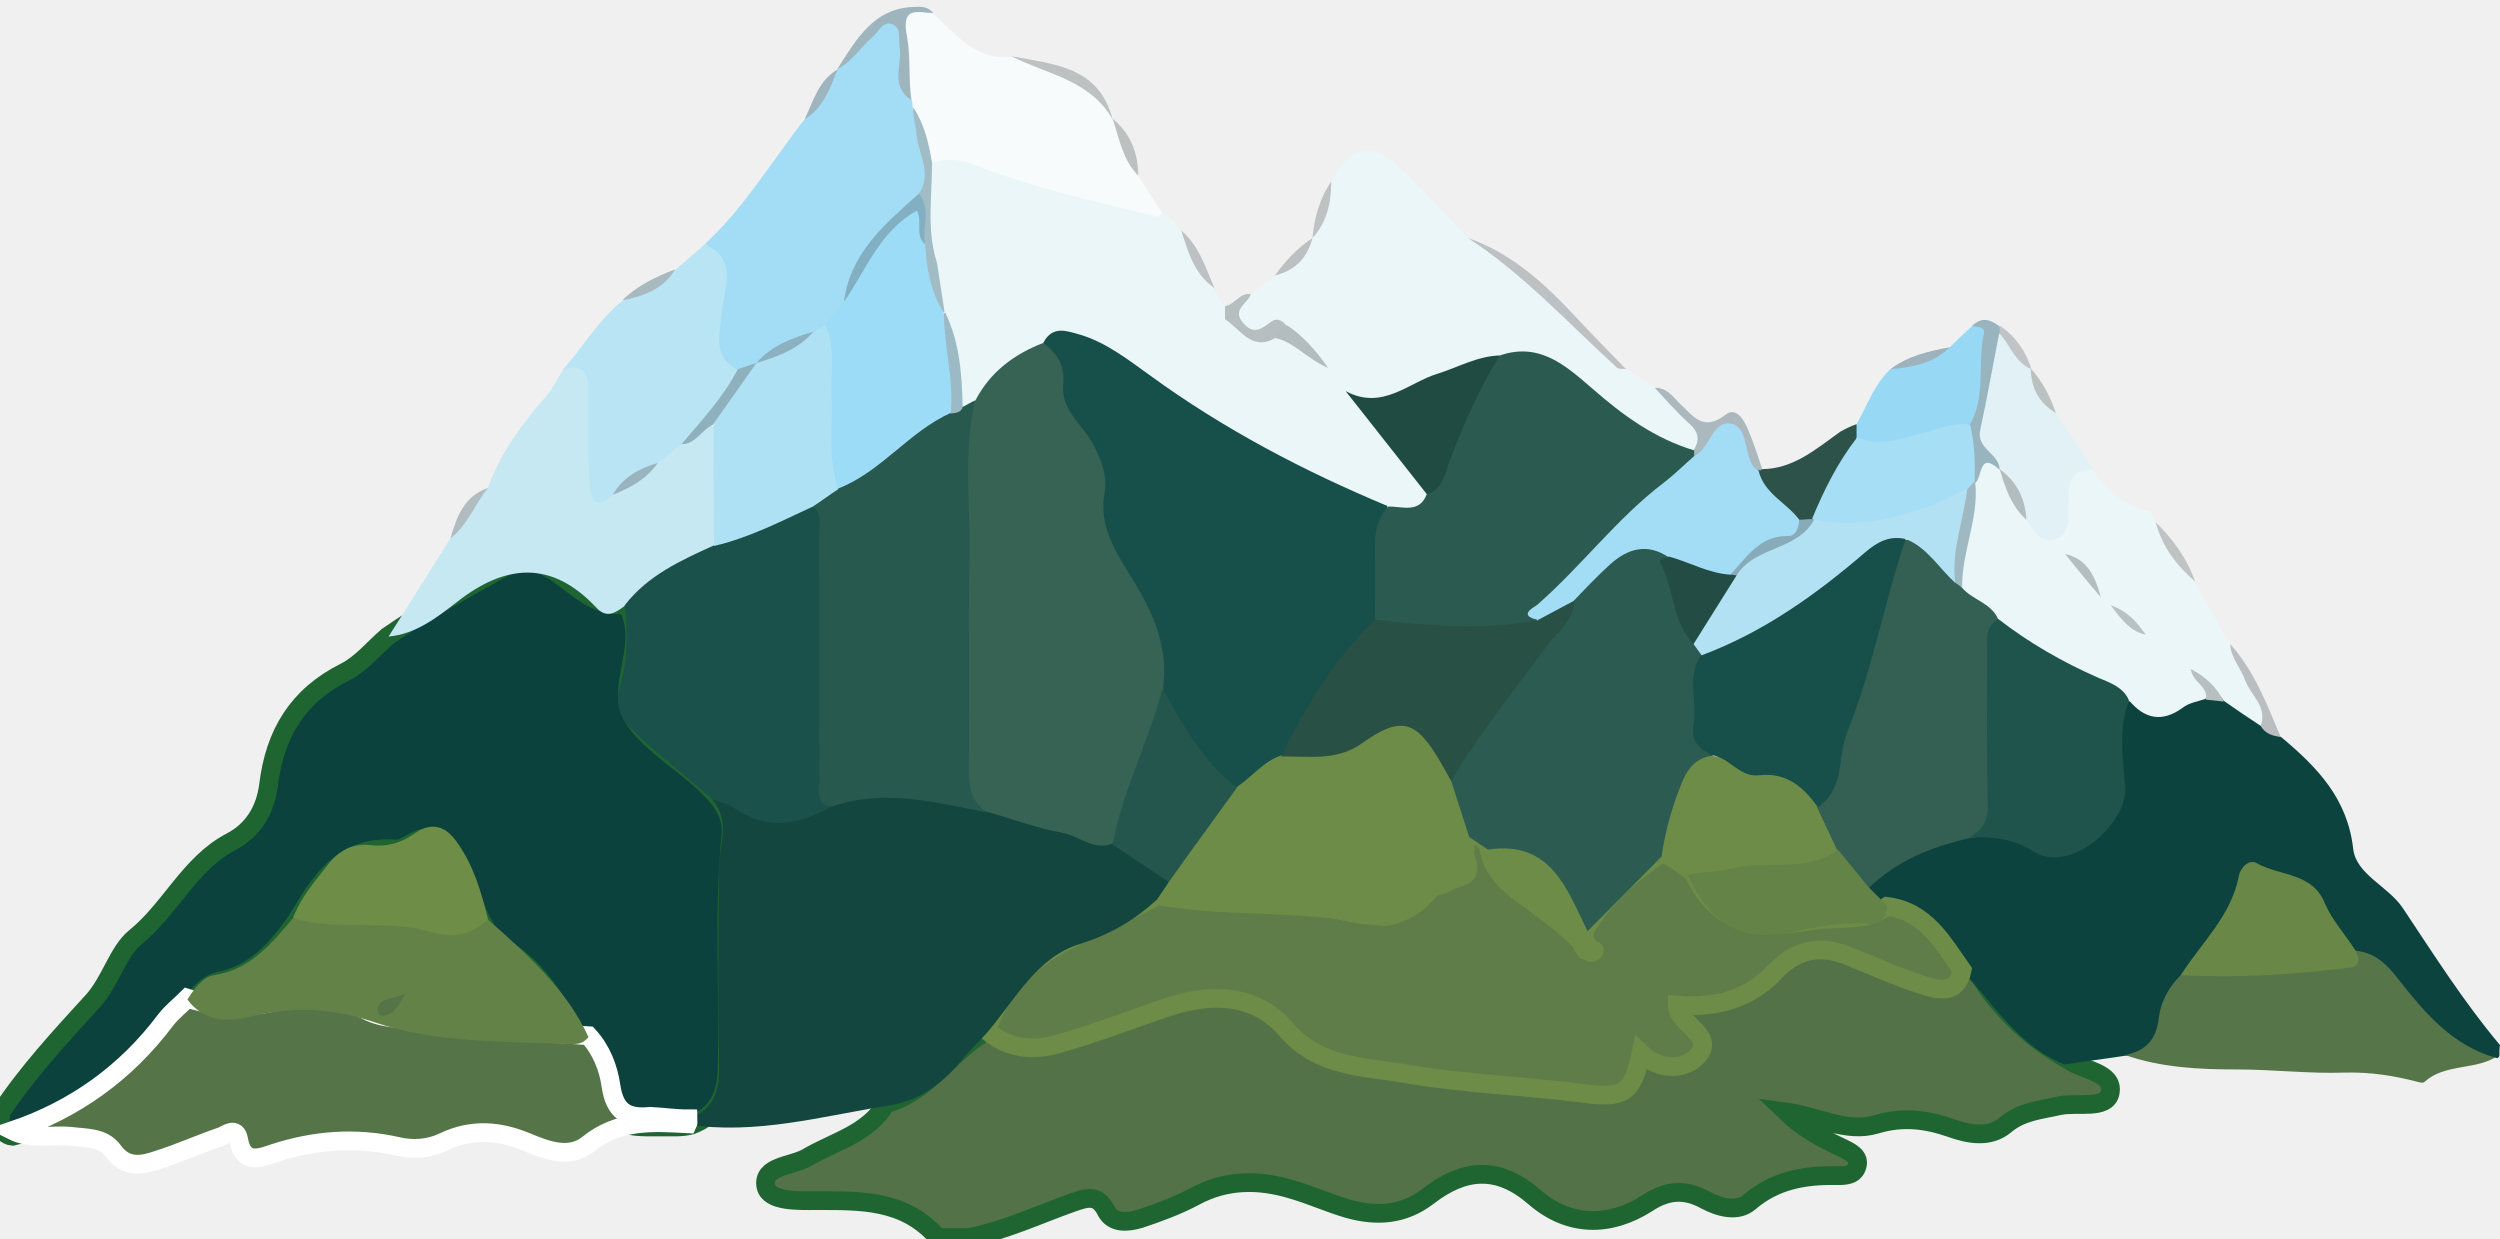
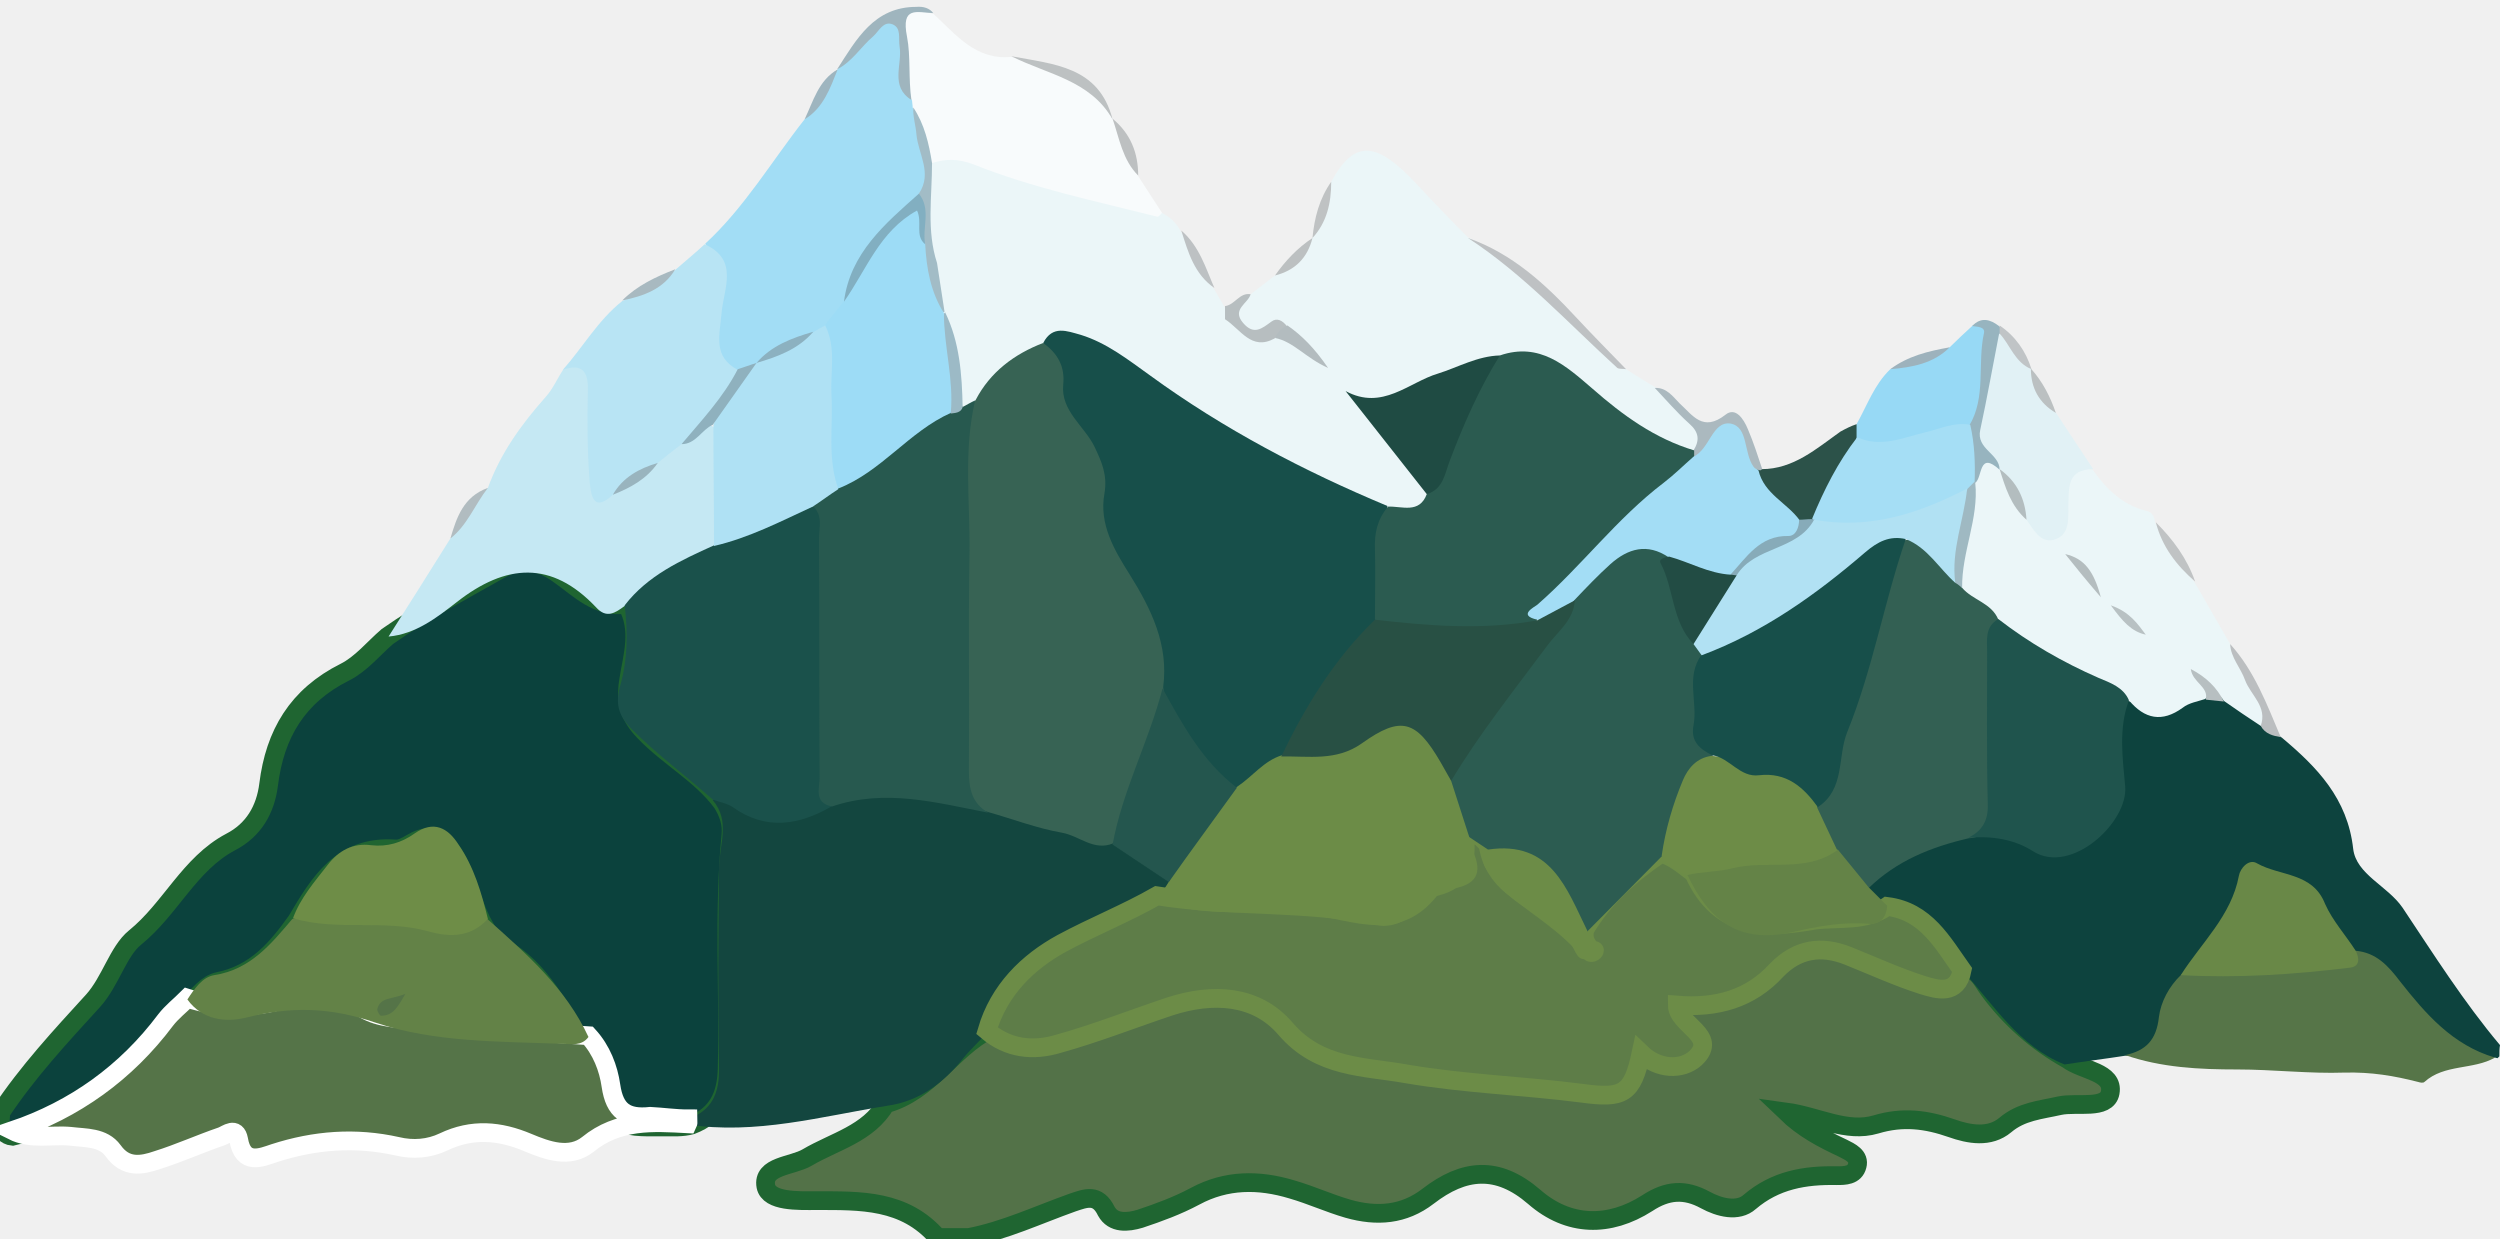
<svg xmlns="http://www.w3.org/2000/svg" version="1.1" id="mountainView" x="0px" y="0px" viewBox="0 0 400.2 198.2">
  <style>
- 		.mt-path{
- 		fill:#537248;
- 		}
- 
- 		.mt-path:hover {
+ 		.mt-path-1 {fill:#537248;}
+ 		.mt-path-1:hover {
		fill:#27594f; 
		transition: all 0.6s;
		}
		
+ 		.mt-path-2 {fill:#0B423D;}
+ 		.mt-path-2:hover {
+ 		fill:#27594f; 
+ 		transition: all 0.6s;
+ 		}
+ 
+ 		.mt-path-3 {fill:#13463F;}
+ 		.mt-path-3:hover {
+ 		fill:#27594f; 
+ 		transition: all 0.6s;
+ 		}

	</style>
-   <path class="mt-path" style=" stroke: rgb(31, 101, 49);stroke-width: 3px;" d="M155.1,198.1c-1.7,0-3.3,0-5,0c-5.3-6.1-12.3-5.9-19.5-5.9c-2.8,0-7.5,0.2-8-2.3c-0.6-3.3,4.2-3.2,6.6-4.6c4.4-2.6,9.8-3.8,12.6-8.6c7-1.9,10.5-8.7,16.6-11.9c6.3,2.6,12.4,1.2,18.4-1.2c4-1.6,8.1-3,12.3-4.1c6.4-1.8,12.7-0.7,17.2,4c5.2,5.4,11.7,6.1,18.1,7.1c10,1.5,20.2,2.1,30.2,3.1c1.8,0.2,4.5,0.7,5-1.1c1.4-4.3,3.9-4.7,7.9-3.9c2.6,0.5,3.5-1,2-3.7c-2.7-4.7-2.6-4.7,2.6-5.4c4.2-0.5,8.1-1.9,11.2-5c4.2-4.2,9-4.7,14.2-2.2c3.2,1.5,6.6,2.3,9.9,3.6c2.2,0.9,4.2,0.7,6.1-0.8c2.9-0.7,3.7,1.7,4.9,3.3c3.4,4.6,7.6,8.3,12.6,11.1c2.4,1.8,7.4,2,6.8,5.3c-0.5,2.8-5.3,1.5-8.1,2.1c-3.1,0.7-6.1,0.9-8.7,3.1c-2.5,2.1-5.8,1.5-8.6,0.5c-4-1.4-7.8-1.9-12.1-0.6c-4.7,1.4-9.3-1.3-14.4-2c2.8,2.7,5.9,4.3,9.1,5.8c1.2,0.6,2.7,1.3,2.3,2.8c-0.4,1.6-2,1.6-3.3,1.6c-5.1-0.1-9.8,0.7-13.9,4.2c-1.9,1.7-4.9,0.9-7.1-0.3c-3.3-1.8-6.1-1.6-9.3,0.5c-6.1,3.9-12.6,3.8-18.1-1c-5.9-5.1-11.3-4.5-17-0.1c-3.9,3-8.2,3.3-12.8,2c-3.1-0.9-5.9-2.2-9-3.1c-5.3-1.6-10.5-1.6-15.5,1.1c-2.8,1.5-5.8,2.6-8.8,3.6c-2,0.6-4.3,0.8-5.4-1.2c-1.4-2.9-3.3-2.1-5.4-1.4C166.1,194.5,160.8,197,155.1,198.1z" />
-   <path style="fill:#0B423D; stroke: rgb(31, 101, 49); stroke-width: 3px;" d="M0.1,178.1c4.3-6.5,9.6-12.2,14.8-17.9c2.8-3.1,4-7.9,6.7-10.1c5.7-4.6,8.7-11.8,15.3-15.3c3.7-1.9,5.6-5.2,6.1-9.2c1-8.1,4.6-14.2,12.2-18c2.6-1.3,4.6-3.8,6.8-5.7c5.7-4,11.8-7.2,17.8-10.6c3.4-2,6.4-1.7,9.6,0.6c3.3,2.3,6.3,5.6,10.9,4.8c2.4,4.1,0.9,8.4,0.3,12.4c-0.5,3.4,0.2,5.6,2.5,8c3.9,4.1,9.1,6.8,12.5,11.4c1,1.6,1.6,3.3,1.4,5.2c-1.2,12.5-0.3,24.9-0.6,37.4c-0.1,4.2-1.5,7.4-5.7,9c-1.5,0.4-2.9,0.3-4.4,0.3c-7.7,0.1-8-0.1-10.5-7.6c-0.6-1.9-1.5-3.7-2.4-5.4c-3.8-5.7-6.6-12.2-13.1-15.8c-1.6-0.9-2.4-2.7-3.3-4.3c-1.6-3.3-2.3-6.9-4.1-10.1c-1.7-2.9-3.8-4.1-6.9-2.3c-0.9,0.5-1.8,1.1-2.8,1c-8.5-0.6-12.1,5.4-15.7,11.5c-3.2,4.5-6.6,8.5-12.5,9.7c-1.9,0.4-3.2,2.2-4.6,3.6c-3.4,3.2-5.8,7.2-9.3,10.3c-5.6,5-11.6,9.2-19.1,10.9c-1.1-0.1-1.7-1-2.2-1.8C0.1,179.4,0.1,178.8,0.1,178.1z" />
+   <path class="mt-path-1" style=" stroke: rgb(31, 101, 49);stroke-width: 3px;" d="M155.1,198.1c-1.7,0-3.3,0-5,0c-5.3-6.1-12.3-5.9-19.5-5.9c-2.8,0-7.5,0.2-8-2.3c-0.6-3.3,4.2-3.2,6.6-4.6c4.4-2.6,9.8-3.8,12.6-8.6c7-1.9,10.5-8.7,16.6-11.9c6.3,2.6,12.4,1.2,18.4-1.2c4-1.6,8.1-3,12.3-4.1c6.4-1.8,12.7-0.7,17.2,4c5.2,5.4,11.7,6.1,18.1,7.1c10,1.5,20.2,2.1,30.2,3.1c1.8,0.2,4.5,0.7,5-1.1c1.4-4.3,3.9-4.7,7.9-3.9c2.6,0.5,3.5-1,2-3.7c-2.7-4.7-2.6-4.7,2.6-5.4c4.2-0.5,8.1-1.9,11.2-5c4.2-4.2,9-4.7,14.2-2.2c3.2,1.5,6.6,2.3,9.9,3.6c2.2,0.9,4.2,0.7,6.1-0.8c2.9-0.7,3.7,1.7,4.9,3.3c3.4,4.6,7.6,8.3,12.6,11.1c2.4,1.8,7.4,2,6.8,5.3c-0.5,2.8-5.3,1.5-8.1,2.1c-3.1,0.7-6.1,0.9-8.7,3.1c-2.5,2.1-5.8,1.5-8.6,0.5c-4-1.4-7.8-1.9-12.1-0.6c-4.7,1.4-9.3-1.3-14.4-2c2.8,2.7,5.9,4.3,9.1,5.8c1.2,0.6,2.7,1.3,2.3,2.8c-0.4,1.6-2,1.6-3.3,1.6c-5.1-0.1-9.8,0.7-13.9,4.2c-1.9,1.7-4.9,0.9-7.1-0.3c-3.3-1.8-6.1-1.6-9.3,0.5c-6.1,3.9-12.6,3.8-18.1-1c-5.9-5.1-11.3-4.5-17-0.1c-3.9,3-8.2,3.3-12.8,2c-3.1-0.9-5.9-2.2-9-3.1c-5.3-1.6-10.5-1.6-15.5,1.1c-2.8,1.5-5.8,2.6-8.8,3.6c-2,0.6-4.3,0.8-5.4-1.2c-1.4-2.9-3.3-2.1-5.4-1.4C166.1,194.5,160.8,197,155.1,198.1z" />
+   <path class="mt-path-2" style="stroke: rgb(31, 101, 49); stroke-width: 3px;" d="M0.1,178.1c4.3-6.5,9.6-12.2,14.8-17.9c2.8-3.1,4-7.9,6.7-10.1c5.7-4.6,8.7-11.8,15.3-15.3c3.7-1.9,5.6-5.2,6.1-9.2c1-8.1,4.6-14.2,12.2-18c2.6-1.3,4.6-3.8,6.8-5.7c5.7-4,11.8-7.2,17.8-10.6c3.4-2,6.4-1.7,9.6,0.6c3.3,2.3,6.3,5.6,10.9,4.8c2.4,4.1,0.9,8.4,0.3,12.4c-0.5,3.4,0.2,5.6,2.5,8c3.9,4.1,9.1,6.8,12.5,11.4c1,1.6,1.6,3.3,1.4,5.2c-1.2,12.5-0.3,24.9-0.6,37.4c-0.1,4.2-1.5,7.4-5.7,9c-1.5,0.4-2.9,0.3-4.4,0.3c-7.7,0.1-8-0.1-10.5-7.6c-0.6-1.9-1.5-3.7-2.4-5.4c-3.8-5.7-6.6-12.2-13.1-15.8c-1.6-0.9-2.4-2.7-3.3-4.3c-1.6-3.3-2.3-6.9-4.1-10.1c-1.7-2.9-3.8-4.1-6.9-2.3c-0.9,0.5-1.8,1.1-2.8,1c-8.5-0.6-12.1,5.4-15.7,11.5c-3.2,4.5-6.6,8.5-12.5,9.7c-1.9,0.4-3.2,2.2-4.6,3.6c-3.4,3.2-5.8,7.2-9.3,10.3c-5.6,5-11.6,9.2-19.1,10.9c-1.1-0.1-1.7-1-2.2-1.8C0.1,179.4,0.1,178.8,0.1,178.1z" />
+   <path class="mt-path-3" d="M185.1,144.1c-3.5,3.2-7.4,5.5-12.2,7c-6.9,2.1-10.4,8.9-14.8,14.1c-1.4,1.6-3,3-4.3,4.7c-3.1,3.7-6.8,6.4-11.7,7.1c-10.6,1.7-21.1,4.7-32.1,3c-0.3-0.2-0.4-0.4-0.3-0.5c0.1-0.2,0.2-0.3,0.3-0.3c4-1.4,5.2-4.2,5.1-8.4c-0.2-10.6-0.1-21.2,0-31.8c0-3.7,1.9-7.5-1-10.9c1.2-1.1,2.6-0.6,3.7,0.1c5.3,3.3,10.4,2.1,15.5-0.2c8.3-3.3,16.4-1.1,24.5,0.8c6.9,1.3,13.5,4.1,20.3,5.7c3.4,1.7,7.4,2.7,9.5,6.4C187.6,142.5,186.8,143.7,185.1,144.1z" />
  <path style="fill:#0D433E;" d="M400.1,169.1l-0.3,0.3l-0.4-0.1c-4.8,0.7-7.5-2.8-10.7-5.3c-4.2-3.4-6.3-9.1-11.9-11c-2.2-1.4-3.4-3.6-4.5-5.8c-1.9-3.9-5.1-5.8-9.1-6.9c-1.9-0.5-3.7-0.3-4,1.6c-1.3,6.2-6.1,10.1-9.3,15c-1.2,2-2.6,3.9-2.9,6.2c-0.6,4.1-2.8,6-6.8,5.9c-3.2,0.5-6.5,0.9-9.7,1.4c-7.3-2.9-11.3-9.5-16.3-15c-1.6,0.2-2.3-1.1-3-2.2c-2.2-3.7-5.6-5.8-9.5-7.2c-1.6-0.9-3-2-3-4.1c2.4-4.9,7.7-5.6,11.9-7.8c1.4-0.7,3.1-0.9,4.8-1.1c3.5-0.4,6.8,0.4,10.1,1.7c6.7,2.7,13.1-1.9,13.5-9.1c0.2-4.5-1.4-9.2,1.3-13.5c4.4,1.4,8.6,0.9,12.8-1c1-0.1,1.9,0,2.8,0.3c2.4,0.9,4.4,2.5,6.5,4c1,0.9,1.8,2,2.9,2.7c5.6,4.7,10.5,9.7,11.4,17.8c0.5,4.1,5.5,5.9,7.9,9.4c5,7.5,9.8,15.1,15.6,22C400.1,167.8,400.1,168.4,400.1,169.1z" />
  <path style="fill:#EBF6F8;" d="M200.2,47.1c1.3-1,2.6-2,3.9-3c2.4-1.6,4.4-3.6,6-6l0,0c1.4-2.9,2.1-6,3-9c3.7-6.8,7.2-6.6,13.7,0.4c2.7,2.9,5.4,5.7,8.2,8.5c10.4,4.7,16.7,14.3,25.3,21.1c1.6,1,3.1,2,4.7,2.9c2.5,1.6,4.4,3.9,6.5,6c1.6,1.6,1.6,3.1-0.4,4.5c-7.3-0.5-12.3-5.3-17.4-9.7c-3.9-3.4-8-6-13.5-5c-5.4,1.1-10.5,3.1-15.5,5.4c-2.1,1-4,2.1-6.9,0.3c3.6,6.1,10,9.3,10.8,16.2c-1.3,2.6-3.6,2.6-6,2.4c-5.3-1.5-10.1-4.1-15.1-6.5c-10.8-5.3-20.6-12.1-30.6-18.7c-2.7-1.8-5.8-3.6-9.3-1.4c-4.8,1.8-8.1,5.5-11.4,9.2c-0.9,0.5-1.9,1-2.7-0.1c-1.3-4.8-1.4-9.9-3.3-14.6c-0.4-2.6-1.7-5.2-0.9-8c3.1-5.5,3.7-5.9,9.4-4c10.6,3.5,21.5,5.8,32.1,9.5c1.7,0.6,3.5,1,5,2.2c2.7,1.2,4.2,5.6,8.3,3.3c2.3-0.2,3.6,1.9,4.7,2.4c-0.8-0.2-1.7-1.9-3.2-2.5c-0.8-0.3-1.6-0.4-2.3,0c-2.5,1.4-4.1,0-5.2-1.9C196.7,48.9,199,48.2,200.2,47.1z" />
  <path style="fill:#EBF6F8;" d="M361.9,116.2c-2-1.3-3.9-2.6-5.9-4c-0.2-0.3-0.4-0.6-0.7-0.7c-1.1-0.4-1.6-1.5-2.5-2.1c0.7,0.8,1.2,1.6,0.2,2.5c-1.2,0.4-2.6,0.6-3.6,1.4c-3.3,2.4-6.1,1.8-8.6-1.2c-7.5-3.6-15.3-6.7-21.7-12.3c-1.8-2.3-5.2-3.1-6.1-6.3c-0.5-5.3,1.9-10.3,2-15.5c1.4-1.6-0.4-6.9,4.8-4.1c0.4,0.3,0.7,0.7,0.9,1.1c1.5,2.5,2.3,5.4,4.4,7.6c3.6,2.5,3.9,2.4,4.7-1.8c0.5-2.8-0.3-7.2,5.2-5.6c2.2,3.1,4.8,5.7,8.7,6.6c0.9,0.2,1.2,1.1,1.3,1.9c1.9,3.3,4,6.5,6.3,9.5c1.9,3.3,3.8,6.6,5.7,9.9c2.1,3.5,3.8,7.3,5.6,10.9C363.1,114.8,364.3,116.2,361.9,116.2z" />
  <path style="fill:#A2DDF5;" d="M112.9,39c6.3-5.8,10.7-13.3,15.9-19.9c2.3-2.3,3.1-5.7,5.3-8l0,0c1.7-2.3,3.8-4.2,5.8-6.2c1-1,1.8-2.7,3.7-1.7c1.5,0.8,1.6,2.4,1.8,3.9c0.3,2.9-0.4,6,1.4,8.7c0.2,0.5,0.4,1,0.5,1.5c0.3,4.6,3.1,9,1.1,13.7c-3.3,3.9-7.6,6.8-10.1,11.5c-0.9,1.8-1.8,3.5-2.2,5.5c-0.6,1.9-2,3.2-3.4,4.5c-0.7,0.6-1.5,1.1-2.4,1.5c-3,1.1-5.8,2.5-8.4,4.3c-0.4,0.3-0.8,0.5-1.3,0.7c-1.2,0.5-2.4,0.9-3.7,0.4c-3.8-2.1-3.5-5.6-2.8-9.1C114.9,46.4,114.9,42.6,112.9,39z" />
  <path style="fill:#C5E8F3;" d="M100,97c-1.5,1.1-2.9,2.1-4.6,0.2c-7.1-7.5-14.4-7-22.3-0.8c-3.1,2.4-6.5,5.1-10.9,5.5c3.3-5.2,6.6-10.4,9.9-15.7c2-2.8,3.1-6.1,6-8.1c2-5.5,5.3-10.1,9.2-14.5c1.2-1.3,1.9-3,2.9-4.5c3.6-2.6,4.7-0.3,5.1,2.8c0.5,3.8,0,7.6,0.2,11.4c0.1,1.8-0.7,4.2,2.1,4.9c2.9-0.8,4.9-2.7,7-4.7c1.4-1.3,2.8-2.7,4.5-3.5c2-0.1,3.5-4,5.9-0.8c1,5.6,0.6,11.2,0.3,16.8c-0.2,1.2-0.7,2.4-1.8,2.9C108.8,91.2,104.8,94.8,100,97z" />
  <path style="fill:#F8FBFC;" d="M146.1,17.2c0-0.4-0.1-0.8-0.1-1.1c-2.7-4-1.1-8.7-1.6-13c-0.3-2.6,3.2-1.2,5-0.9c3.6,3.3,6.8,7.5,12.5,6.9c2.8,0.9,5.5,1.8,8.3,2.5c4,1.1,6,4.3,7.9,7.5l0,0c2,2.7,2.8,6,4.1,9.1c1.3,2,2.6,4,3.9,6c-0.3,2.6-2.1,1.4-3.4,1.2c-8-1.6-15.8-3.8-23.5-6.3c-3.3-1.1-6.6-2.1-10-2.5C147.4,23.7,147.5,20.2,146.1,17.2z" />
  <path style="fill:#B8E4F4;" d="M109.1,71.1c-1.3,1-2.6,2-3.8,3c-2.4,1.7-5,3.2-7.2,5.1c-3.4,3.2-3.5-0.6-3.7-2c-0.4-4.9-0.4-9.8-0.3-14.7c0.1-3-0.9-4.4-4-3.3c3.2-3.6,5.6-7.9,9.5-11c3-1.3,5.9-2.8,8.5-5c1.6-1.4,3.2-2.7,4.7-4.1c5.6,2.5,3,7.2,2.7,11.1c-0.3,3.5-1.4,6.9,2.6,9C117.8,65.1,113,67.7,109.1,71.1z" />
  <path style="fill:#EBF6F8;" d="M149.2,26.1c2.2-0.7,4.2-0.7,6.6,0.2c9.5,3.8,19.6,5.9,29.5,8.4c0.2,0,0.5-0.4,0.7-0.6c1.3,0.6,2.3,1.6,3,2.9c2,2.9,2.8,6.5,5.3,9.2c0.6,1,1.1,1.9,1.7,2.9c0.6,0.7,0.6,1.4,0,2.1c-9.1-4.2-18.9-5.7-28.3-9c-2.5-0.9-5.2-1.1-7.6-2.2c-4-1.8-7.6-2.5-10.2,2.2c-2.6-1.7-2.4-4.5-2.3-7C147.9,32,148.3,29,149.2,26.1z" />
  <path style="fill:#E1F1F5;" d="M335.1,75.1c-4.3,0-3.9,3.1-4,5.9c0,2.2,0.2,4.7-2.3,5.4c-2.2,0.6-3.3-1.7-4.4-3.2c-1.4-2.7-2.4-5.6-4.3-8.1l0,0c-5.5-3.2-4.8-8.1-3.1-12.9c1-3,0-6.3,2-9c4-0.1,3.8,4.3,6.2,5.9l0,0c0.8,2.7,2.3,4.9,4,7.1C331.1,69.1,333.1,72.1,335.1,75.1z" />
  <path style="fill:#97D9F5;" d="M297.2,67.9c1.7-3,2.8-6.3,5.4-8.8c3.2-1.2,6.5-1.9,9.5-3.5c1.2-1.2,2.4-2.3,3.7-3.5c1.9-0.8,2.8-0.3,2.6,1.8c-0.4,4.9-0.5,9.9-2.5,14.5c-5.9,1.6-11.5,4.9-18,2.8C296.5,70.4,296.8,69.1,297.2,67.9z" />
  <path style="fill:#2C5249;" d="M297.2,67.9c0,0.7,0,1.5,0,2.2c-1.1,5.1-4.2,9.1-6.9,13.3c-0.7,0.4-1.4,0.5-2.2,0.5c-3.7-1.8-6.9-4.1-7.3-8.7c0.4-0.5,0.8-0.5,1.2-0.1c5.1,0,8.8-3.3,12.6-6C295.5,68.6,296.3,68.2,297.2,67.9z" />
  <path style="fill:#BEC1C3;" d="M260.3,59.1c-0.5-0.1-1.1,0-1.4-0.2c-7.8-7.1-15-15-23.9-20.8c7.1,2.5,12.4,7.4,17.4,12.8C255,53.7,257.7,56.4,260.3,59.1z" />
  <path style="fill:#97B4BF;" d="M315.2,68.2c2.8-4.6,1.3-10,2.4-14.9c0.2-1-1.1-1-1.9-1.1c1.4-1.5,2.9-1.1,4.3,0c0.5,0.4,0.5,0.9,0,1.3c-1,5.1-1.9,10.2-3,15.3c-0.7,3.1,3.1,3.8,3.1,6.4c-3.4-3.1-2.7,1.2-3.9,2.1c-0.2-0.2-0.4-0.4-0.6-0.5C314.8,73.9,313.7,71.1,315.2,68.2z" />
  <path style="fill:#9FB5BE;" d="M149.4,2.1c-2.6-0.1-5.2-1.2-4.2,3.8c0.6,3.1,0.2,6.7,0.7,10.1c-3.5-2.2-1.4-5.7-1.9-8.6c-0.2-1.3,0.3-2.9-1.1-3.5c-1.5-0.6-2.2,1.1-3.1,1.9c-2,1.7-3.4,4.1-5.8,5.3c3.1-4.8,5.9-10,12.7-10C147.8,1,148.8,1.3,149.4,2.1z" />
  <path style="fill:#ABB9BF;" d="M282.1,75.1l-0.3,0.2l-0.4-0.1c-2.5,0.5-2.5-1.8-3-3.1c-1-2.7-2.1-3.3-4-0.8c-0.8,1-1.6,2.2-3.2,2c-0.3-0.3-0.4-0.5-0.3-0.8c0.1-0.3,0.2-0.4,0.2-0.4c1-1.6,0.9-2.9-0.7-4.3c-2-1.8-3.7-3.8-5.5-5.7c1.9-0.1,2.9,1.4,4,2.5c2.1,1.9,3.7,4.6,7.3,1.8c1.6-1.3,2.9,0.6,3.6,2.3C280.7,70.8,281.4,73,282.1,75.1z" />
  <path style="fill:#B7BEC0;" d="M196.1,51.1c0-0.7,0-1.4,0-2.1c1.6-0.2,2.3-2.2,4.1-1.9c-0.4,1.5-3.1,2.4-1.2,4.6c1.7,2,3,0.9,4.5-0.2c0.9-0.7,1.8-0.2,2.5,0.7c-0.1,1.2-1.3,1.3-2,2C200.3,56.2,198.6,52.7,196.1,51.1z" />
  <path style="fill:#BDC1C2;" d="M178.1,19.1c-3.6-6.3-10.5-7.2-16.2-10.1C168.7,10.3,175.9,10.6,178.1,19.1z" />
  <path style="fill:#BBBEC0;" d="M361.9,116.2c1.1-3.1-1.6-4.9-2.5-7.3c-0.7-2-2.3-3.6-2.4-5.8c3.9,4.3,5.9,9.7,8.1,14.9C363.9,117.8,362.6,117.5,361.9,116.2z" />
  <path style="fill:#C0C3C4;" d="M351.4,93.1c-3-2.6-5.3-5.6-6.3-9.5C347.9,86.4,350.1,89.4,351.4,93.1z" />
  <path style="fill:#BDC1C3;" d="M194.4,46.1c-3.2-2.2-4.2-5.7-5.3-9.2C192,39.4,193,42.9,194.4,46.1z" />
  <path style="fill:#BDC0C1;" d="M182.2,28.1c-2.5-2.5-3-5.9-4.1-9.1C181,21.4,182.2,24.5,182.2,28.1z" />
  <path style="fill:#B1BCC0;" d="M78.1,78.1c-2.1,2.7-3.3,6-6,8.1C73.1,82.8,74.2,79.5,78.1,78.1z" />
  <path style="fill:#9EB5BF;" d="M134.1,11.1c-1.2,3-2.3,6.2-5.3,8C130.2,16.2,131,12.9,134.1,11.1z" />
  <path style="fill:#9DB2BC;" d="M312.1,55.6c-2.6,2.6-6,3.2-9.5,3.5C305.4,57,308.7,56.2,312.1,55.6z" />
  <path style="fill:#A8B9C0;" d="M108.1,43.1c-1.9,3.2-5.1,4.3-8.5,5C102,45.7,105,44.3,108.1,43.1z" />
  <path style="fill:#BFC2C3;" d="M213.1,29.1c0,3.4-0.7,6.5-3,9C210.4,34.9,211.2,31.8,213.1,29.1z" />
  <path style="fill:#BCC0C1;" d="M210.1,38.1c-0.8,3.2-2.8,5.2-6,6C205.8,41.7,207.7,39.7,210.1,38.1z" />
  <path style="fill:#C0C4C6;" d="M320.1,53.4c0-0.4,0-0.8,0-1.3c2.5,1.7,4.2,4.1,5.1,7C322.5,58,321.8,55.2,320.1,53.4z" />
  <path style="fill:#BBC0C1;" d="M329.1,66.1c-2.7-1.6-4-4-4-7.1C327,61.1,328.2,63.5,329.1,66.1z" />
  <path style="fill:#5E7D48; stroke: rgb(108, 140, 71); stroke-width: 3px;" d="M302.1,145.1c6.2,0.8,8.8,5.7,12,10.2c-0.8,4.1-4,3.1-6.3,2.4c-4.1-1.3-8-3.1-12-4.7c-4.3-1.7-8.1-1.1-11.4,2.3c-4.2,4.6-9.6,6.1-15.9,5.6c0,3.2,6.7,4.9,2.9,8.5c-2.1,1.9-5.9,1.9-8.7-0.8c-1.4,6.6-2.9,7.3-9.5,6.4c-9.3-1.2-18.8-1.5-28.1-3.1c-6.7-1.2-13.9-0.9-19.3-7.2c-4.7-5.5-11.7-5.8-18.5-3.6c-6,2-11.8,4.3-17.9,6c-4,1.2-8,0.8-11.4-2.1c1.9-6.5,6.5-11,12-14c5-2.7,10.3-4.8,15.2-7.6c11.7,1.9,23.6,0.8,35.2,3.2c2,0.4,3.6-0.3,5-1.6c1.4-1.2,2.7-2.7,4.5-3.1c4.1-1,4.9-3.9,4.6-7.5c1.6-1.7,2.7-0.3,3.7,0.8c0.4,2.8,1.8,5,3.9,6.7c4.2,3.4,9,6.2,12.4,10.5c0.5,0.4,1-0.6,0.6-0.1c-0.1,0.1-0.2,0-0.4-0.3c-0.9-0.9-1.3-1.9-1-3.2c3-5.1,7.3-8.9,12.2-12.2c1.9,0.5,3.4,1.8,5,3c0.4,0.5,0.1-0.2,0.3,0.3c4,8.9,11.5,8.8,19.3,7.4C294.5,146.8,298.6,147.6,302.1,145.1z" />
-   <path style="fill:#13463F;" d="M185.1,144.1c-3.5,3.2-7.4,5.5-12.2,7c-6.9,2.1-10.4,8.9-14.8,14.1c-1.4,1.6-3,3-4.3,4.7c-3.1,3.7-6.8,6.4-11.7,7.1c-10.6,1.7-21.1,4.7-32.1,3c-0.3-0.2-0.4-0.4-0.3-0.5c0.1-0.2,0.2-0.3,0.3-0.3c4-1.4,5.2-4.2,5.1-8.4c-0.2-10.6-0.1-21.2,0-31.8c0-3.7,1.9-7.5-1-10.9c1.2-1.1,2.6-0.6,3.7,0.1c5.3,3.3,10.4,2.1,15.5-0.2c8.3-3.3,16.4-1.1,24.5,0.8c6.9,1.3,13.5,4.1,20.3,5.7c3.4,1.7,7.4,2.7,9.5,6.4C187.6,142.5,186.8,143.7,185.1,144.1z" />
  <path style="fill:#557448; stroke: white ;stroke-width: 3px;" d="M110.1,179.1c0,0.3,0.1,0.6,0,0.8c-5.6-0.3-11.1-0.7-16,3.3c-2.9,2.3-6.5,1-9.6-0.3c-4.5-1.9-8.9-2.3-13.5-0.1c-2.3,1.1-4.9,1.3-7.4,0.7c-6.7-1.5-13.2-1-19.7,1.1c-2.1,0.7-5,2-5.7-2.2c-0.4-2.1-1.9-0.8-2.7-0.5c-3.5,1.2-6.8,2.7-10.3,3.8c-2.6,0.9-5.1,1.3-7.1-1.5c-1.6-2.2-4.4-2-6.8-2.3c-3.1-0.3-6.3,0.6-9.3-0.9c10-3.4,18.2-9.3,24.5-17.7c1-1.3,2.3-2.3,3.5-3.5c5.2,1.7,10.3,1.6,15.6,0.2c4.2-1.1,8.6-0.8,12.6,1.5c2.7,1.6,5.7,1.5,8.7,1.9c9.1,1.2,18.2,1.8,27.3,2.4c2.1,2.3,3.2,5.2,3.6,8c0.6,4.1,2.5,5.3,6.3,4.9C106.1,178.8,108.1,179.1,110.1,179.1z" />
  <path style="fill:#1A514B;" d="M133.1,129.1c-5.2,3-10.5,3.9-15.8,0.1c-0.9-0.6-2.1-0.8-3.2-1.2c-4.3-3.8-8.9-7.2-13-11.3c-2.2-2.2-2.6-4.2-1.8-7c1.2-4.2,1.2-8.5,0.7-12.8c3.7-4.8,9-7.2,14.3-9.6c5.3-3.2,10.5-6.8,17.1-6.2c1.7,2.4,1.2,5.1,1.3,7.7C132.9,102.3,132.2,115.7,133.1,129.1z" />
  <path style="fill:#638247;" d="M94.2,166c-1.1,1.5-2.7,1.1-4.1,1.1c-10.1-0.4-20.5-0.2-30-3.4c-7.3-2.5-13.6-2.6-20.7-0.8c-3.3,0.8-7,0.4-9.4-2.9c1.1-1.7,2.4-3.6,4.3-3.9c5.8-0.9,9.1-5,12.5-9c5.4-1.2,10.8-0.5,16.1,0c5.1,0.5,10.1,1.4,15.1,0C84.3,152.7,90.6,158.2,94.2,166z" />
  <path style="fill:#6E8D47;" d="M78.1,147.1c-2.7,2.9-5.9,3-9.5,2c-7.1-2-14.6,0-21.7-2.1c1.2-3.3,3.5-5.9,5.6-8.6c1.7-2.2,4-3.5,6.9-3.1c2.6,0.3,4.9-0.4,7-1.9c3-2.1,5.3-0.9,7,1.8C75.9,138.8,77.1,143,78.1,147.1z" />
  <path style="fill:#567548;" d="M377.1,152.2c3.3,0.3,5.2,2.4,7.1,4.9c4.1,5.2,8.4,10.2,15.2,12.2c-3.5,2-8.1,1-11.3,3.9c-0.2,0.2-0.7,0.1-1,0c-3.9-1-7.5-1.6-11.8-1.5c-5.5,0.2-11.5-0.5-17.1-0.5c-6.2,0-12.2-0.3-18-2.3c3.3-0.7,5-2.4,5.4-6.1c0.3-2.4,1.6-4.9,3.6-6.8c4.1-0.4,8.2-0.5,12.1-2.1c1.6-0.7,3.2,0.1,4.8,0.4C370,155,373.9,155.4,377.1,152.2z" />
  <path style="fill:#336053;" d="M314.1,94.1c1.7,2,4.7,2.4,5.8,5.1c-0.5,9.6-0.2,19.1-0.3,28.7c0,3.2-0.5,6-4.5,6.3c-6,1.4-11.5,3.6-16,8c-3.5-0.4-4.1-3.7-5.9-5.7c-1.1-2.5-3.2-4.6-2.5-7.7c3.5-8.6,6.3-17.3,8.1-26.4c1.1-5.6,3.9-10.5,5.5-15.8c5-1.2,6.6,2.7,8.8,5.8C313.4,92.9,313.6,93.6,314.1,94.1z" />
  <path style="fill:#1F544D;" d="M315.1,134.1c2.2-1.1,3.2-2.7,3.1-5.4c-0.2-8.1-0.1-16.2-0.1-24.3c0-1.9-0.4-4.1,1.8-5.3c4.9,3.8,10.3,6.9,16,9.4c1.9,0.8,4,1.5,4.9,3.6c-1.7,4.5-1,9.3-0.6,13.8c0.5,5.7-8.6,14.2-14.7,10.4C322.4,134.3,318.8,133.8,315.1,134.1z" />
  <path style="fill:#698847;" d="M377.1,152.2c0.6,1.2,0.7,2.5-0.9,2.7c-9,1.1-18,1.7-27.1,1.2c3.3-5.2,8.1-9.5,9.3-15.9c0.2-1.2,1.6-2.8,2.9-2c3.7,2.1,8.9,1.4,10.9,6.5C373.4,147.4,375.5,149.7,377.1,152.2z" />
  <path style="fill:#648347;" d="M294.2,136c1.6,2,3.3,4,4.9,6c1,1,2,2,3,3c-0.1,1.7-1,3-2.8,2.9c-4.2-0.4-8.4,0.4-12.3,1.3c-8.8,2-13.5-2-16.9-9.2c1-1.6,2.5-2.1,4.2-2.2C281,137.3,287.5,136.2,294.2,136z" />
  <path style="fill:#B7BFC1;" d="M353.1,112c0.5-2.1-2.1-2.7-2.4-4.9c2.5,1.3,4.2,3,5.3,5.2C355,112.2,354,112.1,353.1,112z" />
  <path style="fill:#174F4A;" d="M167,54.9c1.5-2.9,3.8-1.9,6-1.3c4.2,1.3,7.6,4,11.1,6.5c11.8,8.6,24.6,15.3,38,20.9c-0.7,5.7-0.3,11.4-1,17.1c-5,7.8-11,15.1-15.4,23.4c-2.6,1.7-4.5,4.6-7.9,5.2c-6.7-3.8-10.2-10.1-12.7-17c0.2-6.6-2.6-12.1-5.8-17.6c-2.6-4.4-4.8-9.1-3.9-14.5c0.4-2.3-0.6-4.3-2-6C169.5,66.7,168.6,60.7,167,54.9z" />
  <path style="fill:#376354;" d="M167,54.9c2.3,1.7,3.5,3.7,3.2,6.7c-0.4,4.2,3.4,6.6,5,9.9c1.2,2.5,2.1,4.6,1.6,7.5c-0.9,4.9,1.6,9.1,4,12.9c3.5,5.6,6.3,11.3,5.4,18.1c1,6.6-3.4,11.9-4.7,17.9c-0.6,2.5-1.2,5.2-3.3,7.1c-3.1,1.3-5.4-1.2-8.2-1.7c-4-0.7-7.9-2.2-11.8-3.3c-4.1-1.1-4.5-4.3-4.5-7.8c0-15.6,0.2-31.3-0.1-46.9c-0.1-4.1,0-7.9,2.6-11.3C158.5,59.6,162.3,56.7,167,54.9z" />
  <path style="fill:#27594F;" d="M156.1,64.1c-1.9,8.1-0.8,16.2-0.9,24.4c-0.2,11.6,0,23.3-0.1,34.9c0,2.9,0.5,5.2,3.1,6.7c-8.3-1.6-16.5-3.9-25-1c-3.1-0.6-1.9-3.1-2-4.9c-0.1-12.7,0-25.3-0.1-38c0-1.7,0.7-3.7-1-5.2c0-2.5,2.4-2.6,3.8-3.7c6.5-3,10.7-9.4,17.6-11.7c0.8-0.4,1.7-0.6,2.7-0.5C154.8,64.8,155.4,64.4,156.1,64.1z" />
  <path style="fill:#2B5B50;" d="M220.1,99.1c0-3.8,0.1-7.5,0-11.2c-0.1-2.6,0.4-4.8,2.1-6.8c2.2-0.1,5,1.2,6.2-2c2.6-5.4,4.5-11.1,7.1-16.5c1.1-2.3,2.4-4.3,4.6-5.7c6.4-2.2,10.6,1.7,14.8,5.3c4.9,4.3,10,8,16.3,9.9c0,0.3,0,0.6,0,0.9c-0.3,2-1.7,3.2-3.2,4.3c-7.3,5.3-12.3,13-19.4,18.5c-1.6,1.2-2.5,2.9-3,4.8c-7.4,2.1-15,0.1-22.4,0.6C221.8,101.3,220.6,100.5,220.1,99.1z" />
  <path style="fill:#1F4B43;" d="M240.1,56.9c-3.3,5.3-5.8,11-8,16.8c-0.8,2-1,4.6-3.7,5.4c-4.3-5.5-8.7-11-13-16.5c5.9,3.2,10.1-1.4,14.8-2.8C233.4,58.8,236.5,57,240.1,56.9z" />
  <path style="fill:#A2BCC6;" d="M149.2,26.1c0,5.4-0.9,10.8,0.8,16c0.4,2.6,0.8,5.2,1.2,7.8c-0.2,0.1-0.5,0.2-0.7,0.4c-3.5-3-3.2-7.3-3.8-11.3c-0.1-2.7,0.3-5.3,0.4-8c2.2-3.3-0.1-6.3-0.4-9.5c-0.1-1.4-0.6-2.9-0.5-4.3C148,19.9,148.7,23,149.2,26.1z" />
  <path style="fill:#9CBAC6;" d="M154.1,65.2c-0.3,0.9-1.2,0.9-1.9,1c-1.9-5.2-3.3-10.5-1.1-16c0,0,0.2-0.2,0.2-0.2C153.6,54.7,154,59.9,154.1,65.2z" />
  <path style="fill:#B3BCBF;" d="M204.1,54.1c0.4-0.9,1-1.6,2-2c2.3,1.6,4.3,3.6,6.5,6.8C209,57.3,207.1,54.7,204.1,54.1z" />
  <path style="fill:#9FB9C2;" d="M314.1,94.1c-0.4-0.3-0.7-0.6-1.1-0.8c-2.6-5.2-0.4-10,1.1-14.9c0.4-0.8,0.9-1.5,2-1.3c0,0,0.1,0.2,0.1,0.2C316.8,83,314,88.4,314.1,94.1z" />
  <path style="fill:#B4BDBF;" d="M330.6,88.7c3.1,0.7,4.6,2.8,5.7,6.9C333.8,92.7,332.2,90.7,330.6,88.7z" />
  <path style="fill:#B3BDBF;" d="M320.1,75.1c2.8,2,4.1,4.8,4.3,8.1C321.9,81,321,78,320.1,75.1z" />
  <path style="fill:#B8C1C3;" d="M343.5,101.6c-2.3-0.5-3.7-2.1-5.6-4.7C341,98,342.2,99.9,343.5,101.6z" />
  <path style="fill:#9DDCF6;" d="M151.1,50.1c0,5.4,1.6,10.6,1.1,16c-6.7,3-11.1,9.4-18,12.1c-1.6-0.9-2.2-2.5-2.3-4.1c-0.3-7.4-0.8-14.7,0.2-22.1c1-1.3,2-2.6,3-3.8c2.3-6.3,5.9-11.6,11.5-15.6c1.9,2.2,0.1,4.6,1.5,6.4C148.3,43,149,46.8,151.1,50.1z" />
  <path style="fill:#AFE1F4;" d="M132.1,52.1c1.8,3.6,0.8,7.4,1,11.1c0.3,5-0.7,10.1,1.1,15.1c-1.4,0.9-2.7,1.9-4.1,2.8c-5.2,2.4-10.2,5-15.8,6.3c0-6.5-0.1-12.9-0.1-19.4c1.3-4,3.4-7.6,7-9.9l0,0c2.8-2,6.3-3,9.1-5C130.8,52.8,131.5,52.4,132.1,52.1z" />
  <path style="fill:#82AFC1;" d="M148.1,39.1c-1.7-1.4-0.4-3.5-1.3-5.4c-6,3.3-8.1,9.5-11.7,14.6c1-7.8,6.6-12.5,12-17.3C149.1,33.5,147.6,36.4,148.1,39.1z" />
  <path style="fill:#8FB1BE;" d="M121.1,58.1c-2.3,3.3-4.7,6.6-7,9.9c-1.8,0.8-2.7,3.1-5,3.1c3.2-3.8,6.7-7.5,9-12C119.1,58.8,120.1,58.4,121.1,58.1z" />
  <path style="fill:#8CB1C0;" d="M130.2,53.1c-2.4,2.8-5.7,4-9.1,5C123.5,55.3,126.8,54.1,130.2,53.1z" />
  <path style="fill:#99B4BE;" d="M98.1,79.2c1.6-2.8,4.2-4.2,7.2-5.1C103.5,76.7,100.9,78.1,98.1,79.2z" />
  <path style="fill:#A5DEF5;" d="M316.1,77.1c-0.4,0.4-0.7,0.7-1.1,1.1c-0.4,0.5,0.2-0.1-0.2,0.4c-3.7,4.8-19,8-24.4,5.2c-0.1-0.2-0.2-0.5-0.3-0.8c1.9-4.6,4.1-9,7.2-13c3.8,1.7,7.2,0.1,10.9-0.8c2.3-0.5,4.6-1.7,7.2-1.2C316.1,71.1,316.2,74.1,316.1,77.1z" />
  <path style="fill:#A3DDF5;" d="M246.1,99.2c-3.2-0.7-0.5-2,0-2.4c7.1-6.2,12.7-13.8,20.2-19.5c1.7-1.3,3.2-2.8,4.8-4.2c2.6-1.2,3-5.7,5.9-5.3c2.9,0.5,2.1,4.7,3.7,6.9c0.2,0.3,0.5,0.4,0.8,0.6c0.9,3.8,4.6,5.2,6.6,8c1.3,1.8,0,3.2-1.3,3.4c-4.1,0.6-6.3,4.1-9.5,6c-3.7,0.6-6.8-1.1-10-2.5c-4-1.7-7.3-0.5-10.3,2.4c-1.4,1.4-2.7,2.8-4.2,4.2C250.6,98,248.8,99.9,246.1,99.2z" />
  <path style="fill:#87ABB9;" d="M277,92c2.6-2.8,4.7-6.3,9.3-6.2c1.2,0,1.7-1.4,1.7-2.6c0.7,0,1.3-0.1,2-0.1c0,0,0.5,0.1,0.5,0.1c0.2,1.8-0.5,3.7-2.1,4.1c-3.8,1-6.5,3.9-10,5.3C277.8,92.6,277.4,92.4,277,92z" />
  <path style="fill:#2C5C51;" d="M252,96.1c1.9-2,3.8-4,5.8-5.8c2.8-2.5,5.9-3.4,9.3-1.1c1.1,4.8,2.2,9.5,4.8,13.7c0.5,0.9,0.8,1.8,0.7,2.8c-0.1,5.1-1.2,10.3,1.7,15.1c-3.5,3.7-5.4,8.1-6.4,13c-0.3,1.3-0.7,2.5-1.9,3.3c-4,4-7.9,8-11.9,12c-2-0.6-2.7-2.4-3.4-4c-2.1-4.5-4.9-7.9-10.4-7.9c-0.8,0-1.6-0.4-2.1-1.2c-1-0.7-2-1.3-3-2c-2.6-2.2-3.3-5.3-3.8-8.5C236.4,114.4,244.8,105.6,252,96.1z" />
  <path style="fill:#6C8C47;" d="M232.3,125c1,3,1.9,6,2.9,9c0.1,0.6,0.1,1.4,0.4,1.9c1.6,3.2,1.3,5.5-2.7,6.3c-1,0.2-2.2,0.4-2.7,1c-6.7,8.7-15.2,3.2-23,2.9c-6.4-0.3-12.9,0.5-19.3-1.1c-1-0.2-2-0.1-2.7-1c0.7-1,1.4-2,2-3c2.7-5.7,5.6-11.3,10.9-15.1c2.4-1.6,4.2-4.1,7.1-5c5.9-1.3,11.6-3,17.2-5.5C226.7,113.6,231.3,118.4,232.3,125z" />
  <path style="fill:#6D8C47;" d="M266,137c0.6-4.2,1.8-8.3,3.4-12.1c0.8-1.9,2.2-3.6,4.6-3.9c4.8,0.4,9.5,1.7,13.9,3.7c1.8,0.8,3.2,2.3,3,4.6c1.1,2.3,2.1,4.5,3.2,6.8c-5.1,3.7-11.2,1.5-16.8,2.9c-2.3,0.6-4.9,0.5-7.3,1.1C268.6,139.3,266.8,138.8,266,137z" />
  <path style="fill:#6C8C47;" d="M238.2,136c10.1-1.5,12.6,6.3,15.9,13c0,1.4,2.7,2.8,0.4,4.2c-2,1.2-2.3-1.2-3.1-2.2c-3-4.3-8.7-5.4-11.6-9.7C238.8,139.7,236.2,138.6,238.2,136z" />
  <path style="fill:#24564E;" d="M198,126.1c-3.6,5-7.3,10-10.9,15.1c-3-2-6-4-9-6c1.6-8.7,5.8-16.5,8-25C189.3,116,192.5,121.9,198,126.1z" />
  <path style="fill:#557448;" d="M64.9,159.1c-1.2,2-1.9,3.5-3.9,3.5c-0.2,0-0.7-0.8-0.6-1.1C60.9,159.6,62.7,160,64.9,159.1z" />
  <path style="fill:#174F4A;" d="M291,129.2c-2.3-3.2-5-5.6-9.4-5.1c-3.1,0.4-4.7-2.8-7.5-3.2c-2-1-3.5-2.2-3-4.8c0.7-3.7-1.3-7.8,1.3-11.3c2.2-3.3,6.2-3.6,9.2-5.6c5.8-3.9,11.6-7.8,16.9-12.4c1.9-1.7,4.1-3,6.6-0.6c-3.5,10.2-5.3,20.9-9.4,31C294.1,121.2,295.4,126.3,291,129.2z" />
  <path style="fill:#B1E1F3;" d="M305.1,86.3c-2.6-0.6-4.5,0.4-6.5,2.1c-7.9,6.8-16.3,12.8-26.2,16.5c-0.4-0.6-0.9-1.2-1.3-1.8c0.4-4.9,3.2-8.2,6.9-11c2.9-4.7,9.7-3.9,12.4-8.9c8.9,1.6,16.8-1,24.5-5c-0.5,5-2.6,9.9-1.9,15.1C310.4,91,308.6,87.7,305.1,86.3z" />
  <path style="fill:#285044;" d="M232.3,125c-0.6-1-1.1-2-1.7-3c-3.9-6.7-6.3-7.5-12.6-3c-4.1,2.9-8.5,2-12.9,2.1c3.9-8.1,8.5-15.6,15-21.9c8.7,1,17.3,1.7,26,0.1c2-1.1,4-2.1,6-3.2c-0.2,3.3-2.9,5.1-4.6,7.5C242.3,110.6,236.8,117.5,232.3,125z" />
  <path style="fill:#224C44;" d="M278,92.1c-2.3,3.7-4.6,7.3-6.9,11c-3.5-3.6-3.1-8.9-5.3-13c-0.3-0.6,0.7-0.9,1.4-1c3.3,0.9,6.3,2.7,9.9,2.9C277.4,92,277.7,92.1,278,92.1z" />
</svg>
